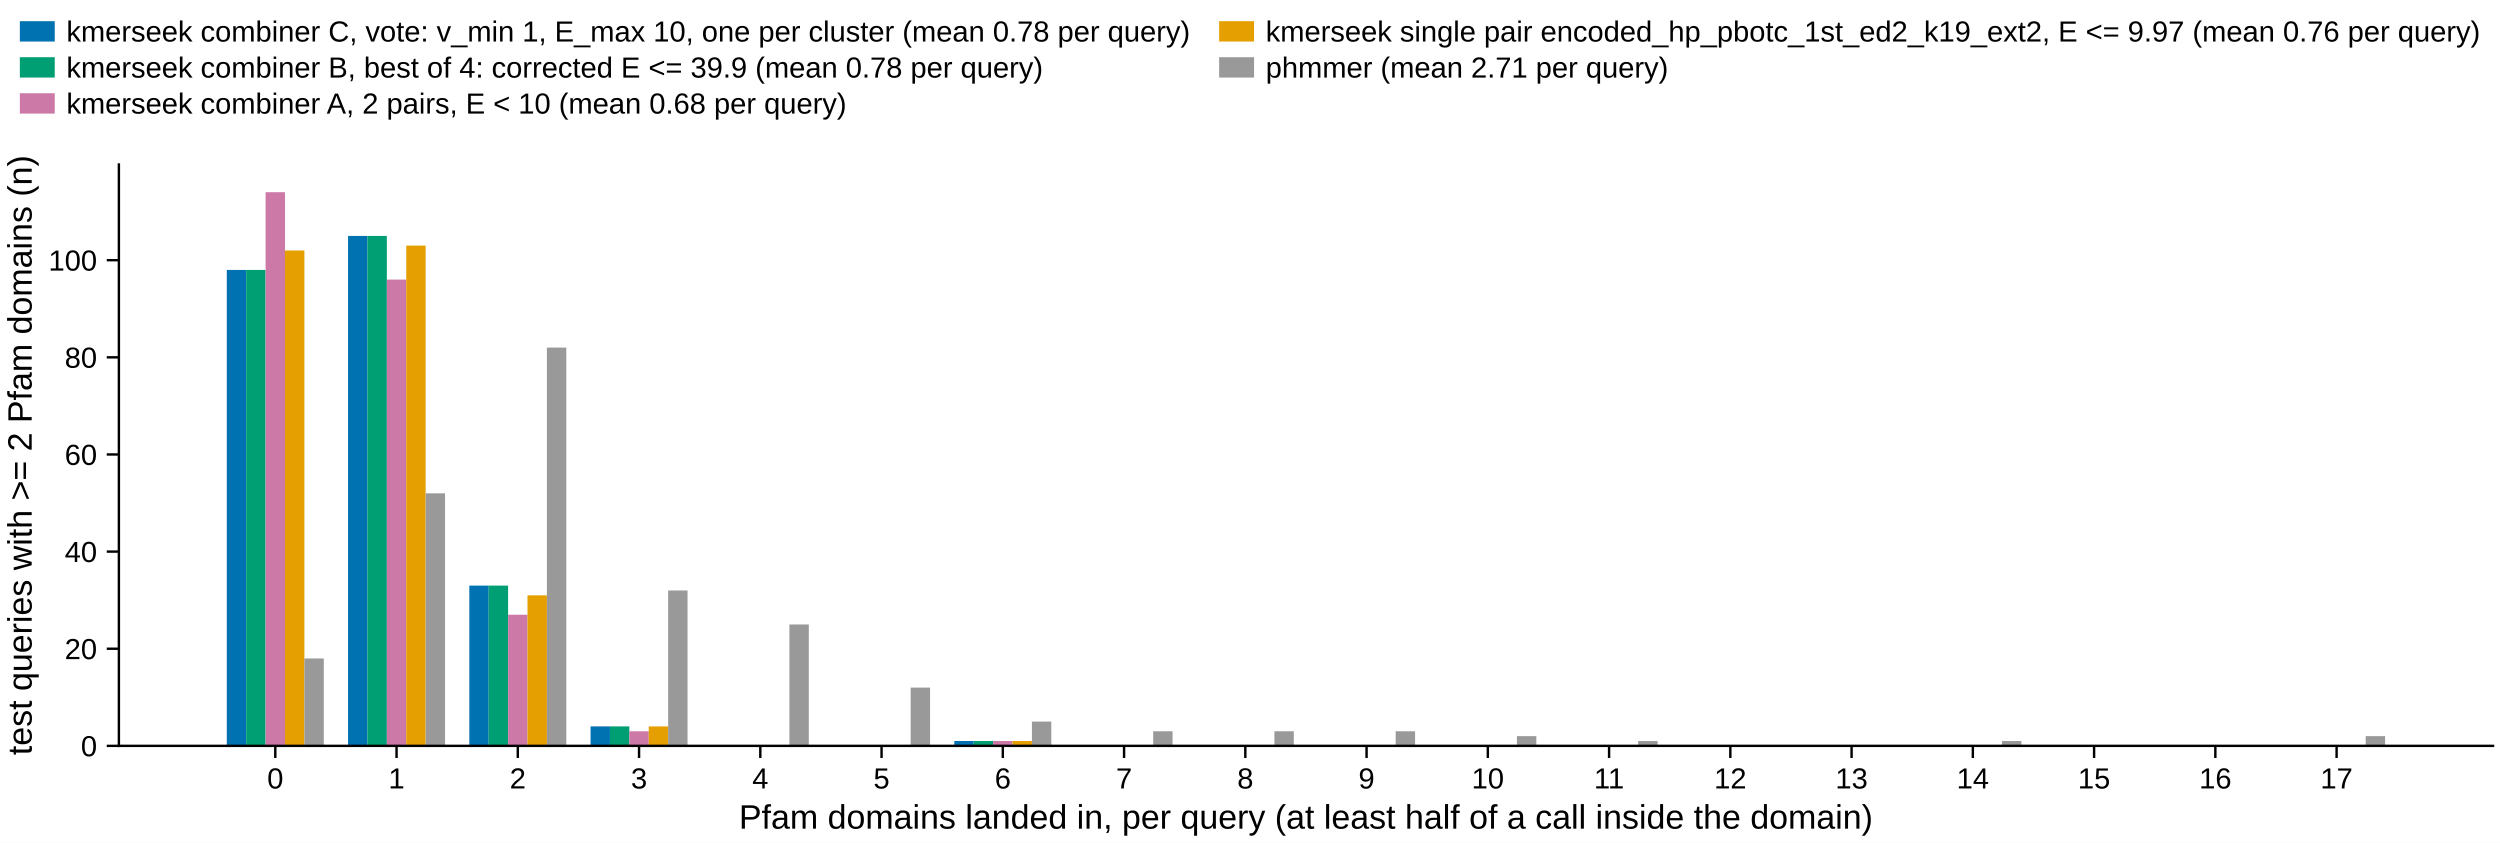
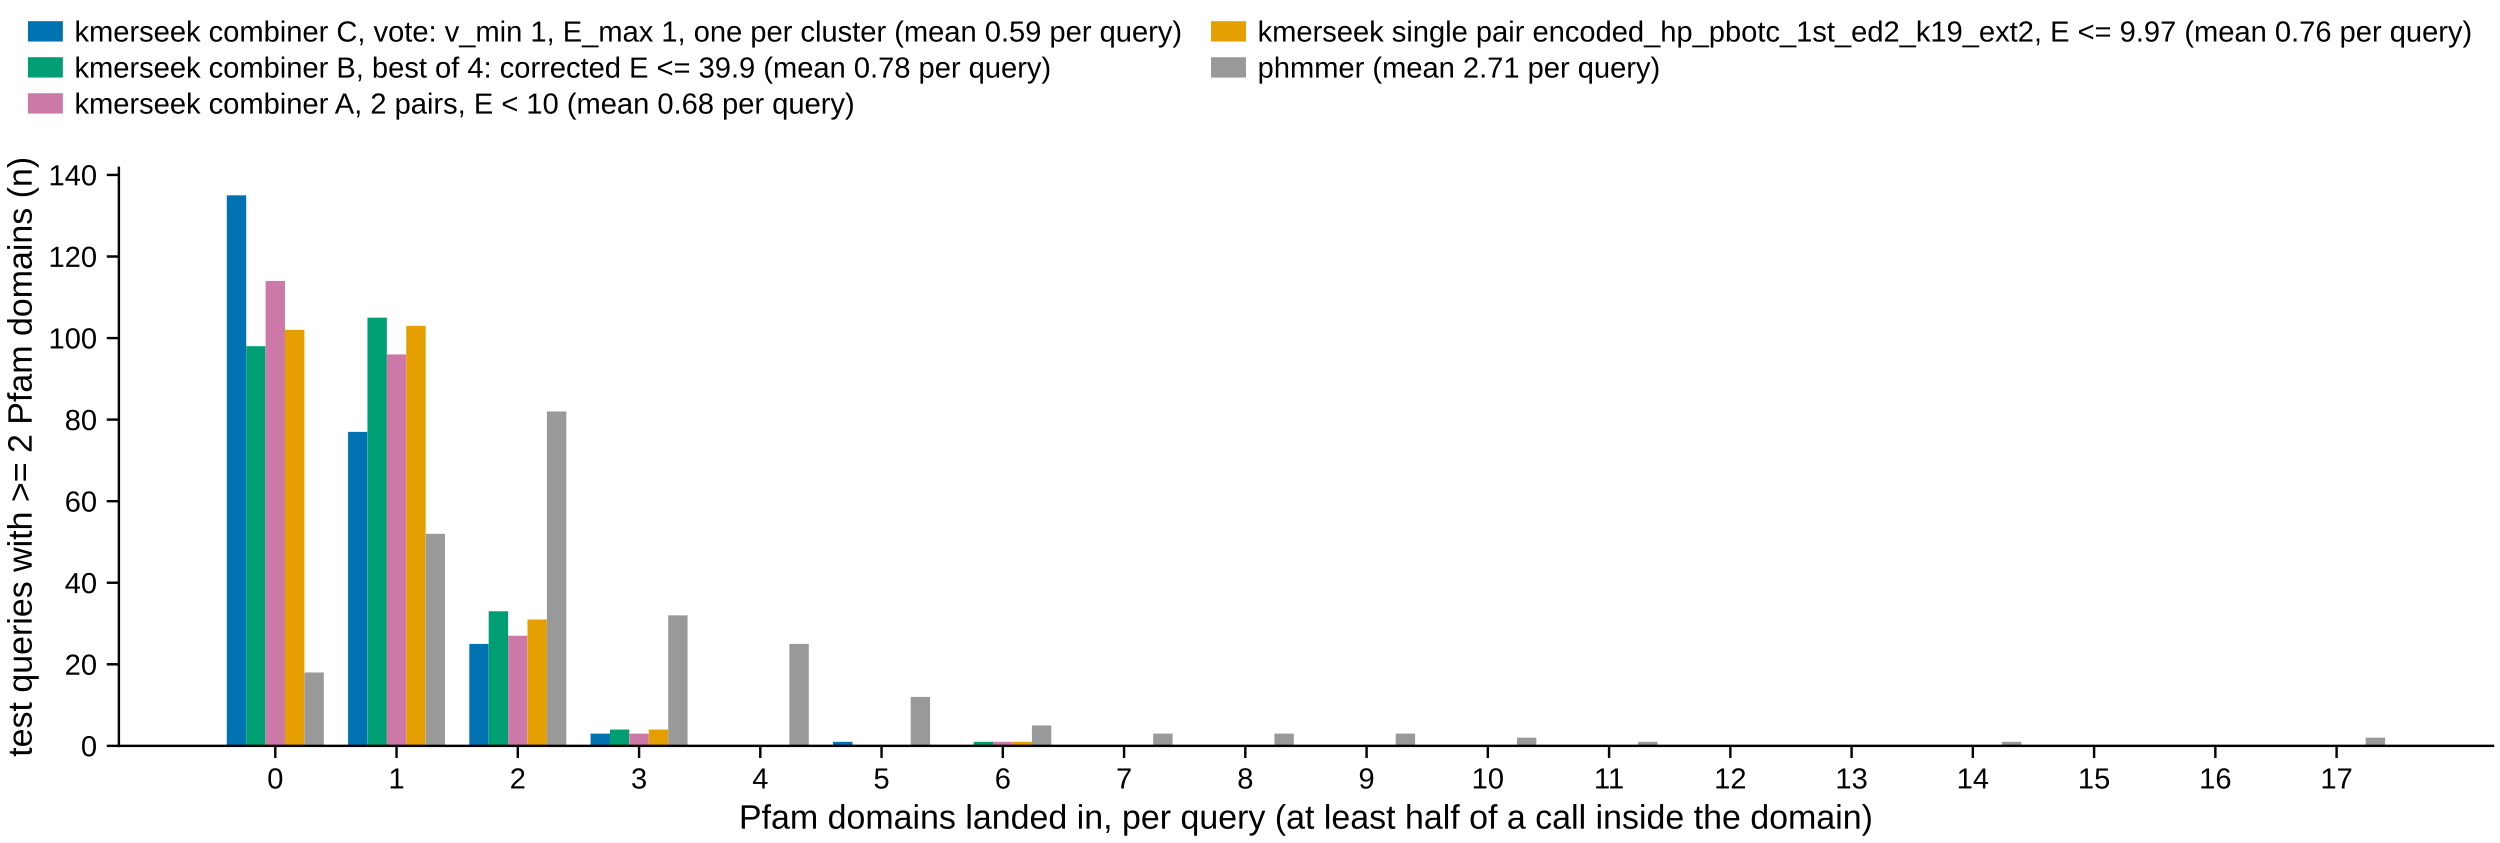
<svg xmlns="http://www.w3.org/2000/svg" xmlns:xlink="http://www.w3.org/1999/xlink" width="515.62pt" height="173.828pt" viewBox="0 0 515.62 173.828" version="1.1">
  <defs>
    <style type="text/css">*{stroke-linejoin: round; stroke-linecap: butt}</style>
  </defs>
  <g id="figure_1">
    <g id="patch_1">
      <path d="M 0 173.828  L 515.62 173.828  L 515.62 0  L 0 0  z " style="fill: #ffffff" />
    </g>
    <g id="axes_1">
      <g id="patch_2">
-         <path d="M 24.519 153.832  L 514.18 153.832  L 514.18 33.933  L 24.519 33.933  z " style="fill: #ffffff" />
+         <path d="M 24.519 153.832  L 514.18 153.832  L 514.18 34.608  L 24.519 34.608  z " style="fill: #ffffff" />
      </g>
      <g id="matplotlib.axis_1">
        <g id="xtick_1">
          <g id="line2d_1">
            <defs>
-               <path id="mf115580e02" d="M 0 0  L 0 2.5  " style="stroke: #000000; stroke-width: 0.5" />
+               <path id="mee83ac10e7" d="M 0 0  L 0 2.5  " style="stroke: #000000; stroke-width: 0.5" />
            </defs>
            <g>
-               <use xlink:href="#mf115580e02" x="56.779" y="153.832" style="stroke: #000000; stroke-width: 0.5" />
+               <use xlink:href="#mee83ac10e7" x="56.779" y="153.832" style="stroke: #000000; stroke-width: 0.5" />
            </g>
          </g>
          <g id="text_1">
            <text style="font-size: 6px; font-family: 'Arial', 'Helvetica', 'Liberation Sans', 'DejaVu Sans', sans-serif; text-anchor: middle" x="56.779" y="162.626" transform="rotate(-0 56.77935 162.6262)">0</text>
          </g>
        </g>
        <g id="xtick_2">
          <g id="line2d_2">
            <g>
-               <use xlink:href="#mf115580e02" x="81.788" y="153.832" style="stroke: #000000; stroke-width: 0.5" />
+               <use xlink:href="#mee83ac10e7" x="81.788" y="153.832" style="stroke: #000000; stroke-width: 0.5" />
            </g>
          </g>
          <g id="text_2">
            <text style="font-size: 6px; font-family: 'Arial', 'Helvetica', 'Liberation Sans', 'DejaVu Sans', sans-serif; text-anchor: middle" x="81.788" y="162.626" transform="rotate(-0 81.78757 162.6262)">1</text>
          </g>
        </g>
        <g id="xtick_3">
          <g id="line2d_3">
            <g>
-               <use xlink:href="#mf115580e02" x="106.796" y="153.832" style="stroke: #000000; stroke-width: 0.5" />
+               <use xlink:href="#mee83ac10e7" x="106.796" y="153.832" style="stroke: #000000; stroke-width: 0.5" />
            </g>
          </g>
          <g id="text_3">
            <text style="font-size: 6px; font-family: 'Arial', 'Helvetica', 'Liberation Sans', 'DejaVu Sans', sans-serif; text-anchor: middle" x="106.796" y="162.626" transform="rotate(-0 106.7958 162.6262)">2</text>
          </g>
        </g>
        <g id="xtick_4">
          <g id="line2d_4">
            <g>
-               <use xlink:href="#mf115580e02" x="131.804" y="153.832" style="stroke: #000000; stroke-width: 0.5" />
+               <use xlink:href="#mee83ac10e7" x="131.804" y="153.832" style="stroke: #000000; stroke-width: 0.5" />
            </g>
          </g>
          <g id="text_4">
            <text style="font-size: 6px; font-family: 'Arial', 'Helvetica', 'Liberation Sans', 'DejaVu Sans', sans-serif; text-anchor: middle" x="131.804" y="162.626" transform="rotate(-0 131.804 162.6262)">3</text>
          </g>
        </g>
        <g id="xtick_5">
          <g id="line2d_5">
            <g>
-               <use xlink:href="#mf115580e02" x="156.812" y="153.832" style="stroke: #000000; stroke-width: 0.5" />
+               <use xlink:href="#mee83ac10e7" x="156.812" y="153.832" style="stroke: #000000; stroke-width: 0.5" />
            </g>
          </g>
          <g id="text_5">
            <text style="font-size: 6px; font-family: 'Arial', 'Helvetica', 'Liberation Sans', 'DejaVu Sans', sans-serif; text-anchor: middle" x="156.812" y="162.626" transform="rotate(-0 156.8122 162.6262)">4</text>
          </g>
        </g>
        <g id="xtick_6">
          <g id="line2d_6">
            <g>
-               <use xlink:href="#mf115580e02" x="181.82" y="153.832" style="stroke: #000000; stroke-width: 0.5" />
+               <use xlink:href="#mee83ac10e7" x="181.82" y="153.832" style="stroke: #000000; stroke-width: 0.5" />
            </g>
          </g>
          <g id="text_6">
            <text style="font-size: 6px; font-family: 'Arial', 'Helvetica', 'Liberation Sans', 'DejaVu Sans', sans-serif; text-anchor: middle" x="181.82" y="162.626" transform="rotate(-0 181.8204 162.6262)">5</text>
          </g>
        </g>
        <g id="xtick_7">
          <g id="line2d_7">
            <g>
-               <use xlink:href="#mf115580e02" x="206.829" y="153.832" style="stroke: #000000; stroke-width: 0.5" />
+               <use xlink:href="#mee83ac10e7" x="206.829" y="153.832" style="stroke: #000000; stroke-width: 0.5" />
            </g>
          </g>
          <g id="text_7">
            <text style="font-size: 6px; font-family: 'Arial', 'Helvetica', 'Liberation Sans', 'DejaVu Sans', sans-serif; text-anchor: middle" x="206.829" y="162.626" transform="rotate(-0 206.8287 162.6262)">6</text>
          </g>
        </g>
        <g id="xtick_8">
          <g id="line2d_8">
            <g>
-               <use xlink:href="#mf115580e02" x="231.837" y="153.832" style="stroke: #000000; stroke-width: 0.5" />
+               <use xlink:href="#mee83ac10e7" x="231.837" y="153.832" style="stroke: #000000; stroke-width: 0.5" />
            </g>
          </g>
          <g id="text_8">
            <text style="font-size: 6px; font-family: 'Arial', 'Helvetica', 'Liberation Sans', 'DejaVu Sans', sans-serif; text-anchor: middle" x="231.837" y="162.626" transform="rotate(-0 231.8369 162.6262)">7</text>
          </g>
        </g>
        <g id="xtick_9">
          <g id="line2d_9">
            <g>
-               <use xlink:href="#mf115580e02" x="256.845" y="153.832" style="stroke: #000000; stroke-width: 0.5" />
+               <use xlink:href="#mee83ac10e7" x="256.845" y="153.832" style="stroke: #000000; stroke-width: 0.5" />
            </g>
          </g>
          <g id="text_9">
            <text style="font-size: 6px; font-family: 'Arial', 'Helvetica', 'Liberation Sans', 'DejaVu Sans', sans-serif; text-anchor: middle" x="256.845" y="162.626" transform="rotate(-0 256.8451 162.6262)">8</text>
          </g>
        </g>
        <g id="xtick_10">
          <g id="line2d_10">
            <g>
-               <use xlink:href="#mf115580e02" x="281.853" y="153.832" style="stroke: #000000; stroke-width: 0.5" />
+               <use xlink:href="#mee83ac10e7" x="281.853" y="153.832" style="stroke: #000000; stroke-width: 0.5" />
            </g>
          </g>
          <g id="text_10">
            <text style="font-size: 6px; font-family: 'Arial', 'Helvetica', 'Liberation Sans', 'DejaVu Sans', sans-serif; text-anchor: middle" x="281.853" y="162.626" transform="rotate(-0 281.8533 162.6262)">9</text>
          </g>
        </g>
        <g id="xtick_11">
          <g id="line2d_11">
            <g>
-               <use xlink:href="#mf115580e02" x="306.862" y="153.832" style="stroke: #000000; stroke-width: 0.5" />
+               <use xlink:href="#mee83ac10e7" x="306.862" y="153.832" style="stroke: #000000; stroke-width: 0.5" />
            </g>
          </g>
          <g id="text_11">
            <text style="font-size: 6px; font-family: 'Arial', 'Helvetica', 'Liberation Sans', 'DejaVu Sans', sans-serif; text-anchor: middle" x="306.862" y="162.626" transform="rotate(-0 306.8615 162.6262)">10</text>
          </g>
        </g>
        <g id="xtick_12">
          <g id="line2d_12">
            <g>
-               <use xlink:href="#mf115580e02" x="331.87" y="153.832" style="stroke: #000000; stroke-width: 0.5" />
+               <use xlink:href="#mee83ac10e7" x="331.87" y="153.832" style="stroke: #000000; stroke-width: 0.5" />
            </g>
          </g>
          <g id="text_12">
            <text style="font-size: 6px; font-family: 'Arial', 'Helvetica', 'Liberation Sans', 'DejaVu Sans', sans-serif; text-anchor: middle" x="331.87" y="162.626" transform="rotate(-0 331.8698 162.6262)">11</text>
          </g>
        </g>
        <g id="xtick_13">
          <g id="line2d_13">
            <g>
-               <use xlink:href="#mf115580e02" x="356.878" y="153.832" style="stroke: #000000; stroke-width: 0.5" />
+               <use xlink:href="#mee83ac10e7" x="356.878" y="153.832" style="stroke: #000000; stroke-width: 0.5" />
            </g>
          </g>
          <g id="text_13">
            <text style="font-size: 6px; font-family: 'Arial', 'Helvetica', 'Liberation Sans', 'DejaVu Sans', sans-serif; text-anchor: middle" x="356.878" y="162.626" transform="rotate(-0 356.878 162.6262)">12</text>
          </g>
        </g>
        <g id="xtick_14">
          <g id="line2d_14">
            <g>
-               <use xlink:href="#mf115580e02" x="381.886" y="153.832" style="stroke: #000000; stroke-width: 0.5" />
+               <use xlink:href="#mee83ac10e7" x="381.886" y="153.832" style="stroke: #000000; stroke-width: 0.5" />
            </g>
          </g>
          <g id="text_14">
            <text style="font-size: 6px; font-family: 'Arial', 'Helvetica', 'Liberation Sans', 'DejaVu Sans', sans-serif; text-anchor: middle" x="381.886" y="162.626" transform="rotate(-0 381.8862 162.6262)">13</text>
          </g>
        </g>
        <g id="xtick_15">
          <g id="line2d_15">
            <g>
-               <use xlink:href="#mf115580e02" x="406.894" y="153.832" style="stroke: #000000; stroke-width: 0.5" />
+               <use xlink:href="#mee83ac10e7" x="406.894" y="153.832" style="stroke: #000000; stroke-width: 0.5" />
            </g>
          </g>
          <g id="text_15">
            <text style="font-size: 6px; font-family: 'Arial', 'Helvetica', 'Liberation Sans', 'DejaVu Sans', sans-serif; text-anchor: middle" x="406.894" y="162.626" transform="rotate(-0 406.8944 162.6262)">14</text>
          </g>
        </g>
        <g id="xtick_16">
          <g id="line2d_16">
            <g>
-               <use xlink:href="#mf115580e02" x="431.903" y="153.832" style="stroke: #000000; stroke-width: 0.5" />
+               <use xlink:href="#mee83ac10e7" x="431.903" y="153.832" style="stroke: #000000; stroke-width: 0.5" />
            </g>
          </g>
          <g id="text_16">
            <text style="font-size: 6px; font-family: 'Arial', 'Helvetica', 'Liberation Sans', 'DejaVu Sans', sans-serif; text-anchor: middle" x="431.903" y="162.626" transform="rotate(-0 431.9026 162.6262)">15</text>
          </g>
        </g>
        <g id="xtick_17">
          <g id="line2d_17">
            <g>
-               <use xlink:href="#mf115580e02" x="456.911" y="153.832" style="stroke: #000000; stroke-width: 0.5" />
+               <use xlink:href="#mee83ac10e7" x="456.911" y="153.832" style="stroke: #000000; stroke-width: 0.5" />
            </g>
          </g>
          <g id="text_17">
            <text style="font-size: 6px; font-family: 'Arial', 'Helvetica', 'Liberation Sans', 'DejaVu Sans', sans-serif; text-anchor: middle" x="456.911" y="162.626" transform="rotate(-0 456.9109 162.6262)">16</text>
          </g>
        </g>
        <g id="xtick_18">
          <g id="line2d_18">
            <g>
-               <use xlink:href="#mf115580e02" x="481.919" y="153.832" style="stroke: #000000; stroke-width: 0.5" />
+               <use xlink:href="#mee83ac10e7" x="481.919" y="153.832" style="stroke: #000000; stroke-width: 0.5" />
            </g>
          </g>
          <g id="text_18">
            <text style="font-size: 6px; font-family: 'Arial', 'Helvetica', 'Liberation Sans', 'DejaVu Sans', sans-serif; text-anchor: middle" x="481.919" y="162.626" transform="rotate(-0 481.9191 162.6262)">17</text>
          </g>
        </g>
        <g id="text_19">
          <text style="font-size: 7px; font-family: 'Arial', 'Helvetica', 'Liberation Sans', 'DejaVu Sans', sans-serif; text-anchor: middle" x="269.349" y="170.915" transform="rotate(-0 269.3492 170.9145)">Pfam domains landed in, per query (at least half of a call inside the domain)</text>
        </g>
      </g>
      <g id="matplotlib.axis_2">
        <g id="ytick_1">
          <g id="line2d_19">
            <defs>
-               <path id="mfe330ba998" d="M 0 0  L -2.5 0  " style="stroke: #000000; stroke-width: 0.5" />
+               <path id="m4f3d242357" d="M 0 0  L -2.5 0  " style="stroke: #000000; stroke-width: 0.5" />
            </defs>
            <g>
-               <use xlink:href="#mfe330ba998" x="24.519" y="153.832" style="stroke: #000000; stroke-width: 0.5" />
+               <use xlink:href="#m4f3d242357" x="24.519" y="153.832" style="stroke: #000000; stroke-width: 0.5" />
            </g>
          </g>
          <g id="text_20">
            <text style="font-size: 6px; font-family: 'Arial', 'Helvetica', 'Liberation Sans', 'DejaVu Sans', sans-serif; text-anchor: end" x="20.019" y="155.979" transform="rotate(-0 20.01875 155.9789)">0</text>
          </g>
        </g>
        <g id="ytick_2">
          <g id="line2d_20">
            <g>
-               <use xlink:href="#mfe330ba998" x="24.519" y="133.798" style="stroke: #000000; stroke-width: 0.5" />
+               <use xlink:href="#m4f3d242357" x="24.519" y="137.01" style="stroke: #000000; stroke-width: 0.5" />
            </g>
          </g>
          <g id="text_21">
-             <text style="font-size: 6px; font-family: 'Arial', 'Helvetica', 'Liberation Sans', 'DejaVu Sans', sans-serif; text-anchor: end" x="20.019" y="135.946" transform="rotate(-0 20.01875 135.9456)">20</text>
+             <text style="font-size: 6px; font-family: 'Arial', 'Helvetica', 'Liberation Sans', 'DejaVu Sans', sans-serif; text-anchor: end" x="20.019" y="139.157" transform="rotate(-0 20.01875 139.1572)">20</text>
          </g>
        </g>
        <g id="ytick_3">
          <g id="line2d_21">
            <g>
-               <use xlink:href="#mfe330ba998" x="24.519" y="113.765" style="stroke: #000000; stroke-width: 0.5" />
+               <use xlink:href="#m4f3d242357" x="24.519" y="120.188" style="stroke: #000000; stroke-width: 0.5" />
            </g>
          </g>
          <g id="text_22">
-             <text style="font-size: 6px; font-family: 'Arial', 'Helvetica', 'Liberation Sans', 'DejaVu Sans', sans-serif; text-anchor: end" x="20.019" y="115.912" transform="rotate(-0 20.01875 115.9124)">40</text>
+             <text style="font-size: 6px; font-family: 'Arial', 'Helvetica', 'Liberation Sans', 'DejaVu Sans', sans-serif; text-anchor: end" x="20.019" y="122.336" transform="rotate(-0 20.01875 122.3356)">40</text>
          </g>
        </g>
        <g id="ytick_4">
          <g id="line2d_22">
            <g>
-               <use xlink:href="#mfe330ba998" x="24.519" y="93.732" style="stroke: #000000; stroke-width: 0.5" />
+               <use xlink:href="#m4f3d242357" x="24.519" y="103.367" style="stroke: #000000; stroke-width: 0.5" />
            </g>
          </g>
          <g id="text_23">
-             <text style="font-size: 6px; font-family: 'Arial', 'Helvetica', 'Liberation Sans', 'DejaVu Sans', sans-serif; text-anchor: end" x="20.019" y="95.879" transform="rotate(-0 20.01875 95.87916)">60</text>
+             <text style="font-size: 6px; font-family: 'Arial', 'Helvetica', 'Liberation Sans', 'DejaVu Sans', sans-serif; text-anchor: end" x="20.019" y="105.514" transform="rotate(-0 20.01875 105.5139)">60</text>
          </g>
        </g>
        <g id="ytick_5">
          <g id="line2d_23">
            <g>
-               <use xlink:href="#mfe330ba998" x="24.519" y="73.699" style="stroke: #000000; stroke-width: 0.5" />
+               <use xlink:href="#m4f3d242357" x="24.519" y="86.545" style="stroke: #000000; stroke-width: 0.5" />
            </g>
          </g>
          <g id="text_24">
-             <text style="font-size: 6px; font-family: 'Arial', 'Helvetica', 'Liberation Sans', 'DejaVu Sans', sans-serif; text-anchor: end" x="20.019" y="75.846" transform="rotate(-0 20.01875 75.84592)">80</text>
+             <text style="font-size: 6px; font-family: 'Arial', 'Helvetica', 'Liberation Sans', 'DejaVu Sans', sans-serif; text-anchor: end" x="20.019" y="88.692" transform="rotate(-0 20.01875 88.69226)">80</text>
          </g>
        </g>
        <g id="ytick_6">
          <g id="line2d_24">
            <g>
-               <use xlink:href="#mfe330ba998" x="24.519" y="53.665" style="stroke: #000000; stroke-width: 0.5" />
+               <use xlink:href="#m4f3d242357" x="24.519" y="69.723" style="stroke: #000000; stroke-width: 0.5" />
            </g>
          </g>
          <g id="text_25">
-             <text style="font-size: 6px; font-family: 'Arial', 'Helvetica', 'Liberation Sans', 'DejaVu Sans', sans-serif; text-anchor: end" x="20.019" y="55.813" transform="rotate(-0 20.01875 55.81268)">100</text>
-           </g>
-         </g>
-         <g id="text_26">
-           <text style="font-size: 7px; font-family: 'Arial', 'Helvetica', 'Liberation Sans', 'DejaVu Sans', sans-serif; text-anchor: middle" x="6.536" y="93.882" transform="rotate(-90 6.535781 93.88207)">test queries with &gt;= 2 Pfam domains (n)</text>
+             <text style="font-size: 6px; font-family: 'Arial', 'Helvetica', 'Liberation Sans', 'DejaVu Sans', sans-serif; text-anchor: end" x="20.019" y="71.871" transform="rotate(-0 20.01875 71.8706)">100</text>
+           </g>
+         </g>
+         <g id="ytick_7">
+           <g id="line2d_25">
+             <g>
+               <use xlink:href="#m4f3d242357" x="24.519" y="52.902" style="stroke: #000000; stroke-width: 0.5" />
+             </g>
+           </g>
+           <g id="text_26">
+             <text style="font-size: 6px; font-family: 'Arial', 'Helvetica', 'Liberation Sans', 'DejaVu Sans', sans-serif; text-anchor: end" x="20.019" y="55.049" transform="rotate(-0 20.01875 55.04894)">120</text>
+           </g>
+         </g>
+         <g id="ytick_8">
+           <g id="line2d_26">
+             <g>
+               <use xlink:href="#m4f3d242357" x="24.519" y="36.08" style="stroke: #000000; stroke-width: 0.5" />
+             </g>
+           </g>
+           <g id="text_27">
+             <text style="font-size: 6px; font-family: 'Arial', 'Helvetica', 'Liberation Sans', 'DejaVu Sans', sans-serif; text-anchor: end" x="20.019" y="38.227" transform="rotate(-0 20.01875 38.22729)">140</text>
+           </g>
+         </g>
+         <g id="text_28">
+           <text style="font-size: 7px; font-family: 'Arial', 'Helvetica', 'Liberation Sans', 'DejaVu Sans', sans-serif; text-anchor: middle" x="6.536" y="94.22" transform="rotate(-90 6.535781 94.21979)">test queries with &gt;= 2 Pfam domains (n)</text>
        </g>
      </g>
      <g id="patch_3">
-         <path d="M 46.776 153.832  L 50.777 153.832  L 50.777 55.669  L 46.776 55.669  z " clip-path="url(#p05ba9ce501)" style="fill: #0072b2" />
+         <path d="M 46.776 153.832  L 50.777 153.832  L 50.777 40.285  L 46.776 40.285  z " clip-path="url(#p7e3248498f)" style="fill: #0072b2" />
      </g>
      <g id="patch_4">
-         <path d="M 71.784 153.832  L 75.786 153.832  L 75.786 48.657  L 71.784 48.657  z " clip-path="url(#p05ba9ce501)" style="fill: #0072b2" />
+         <path d="M 71.784 153.832  L 75.786 153.832  L 75.786 89.068  L 71.784 89.068  z " clip-path="url(#p7e3248498f)" style="fill: #0072b2" />
      </g>
      <g id="patch_5">
-         <path d="M 96.793 153.832  L 100.794 153.832  L 100.794 120.777  L 96.793 120.777  z " clip-path="url(#p05ba9ce501)" style="fill: #0072b2" />
+         <path d="M 96.793 153.832  L 100.794 153.832  L 100.794 132.804  L 96.793 132.804  z " clip-path="url(#p7e3248498f)" style="fill: #0072b2" />
      </g>
      <g id="patch_6">
-         <path d="M 121.801 153.832  L 125.802 153.832  L 125.802 149.825  L 121.801 149.825  z " clip-path="url(#p05ba9ce501)" style="fill: #0072b2" />
+         <path d="M 121.801 153.832  L 125.802 153.832  L 125.802 151.308  L 121.801 151.308  z " clip-path="url(#p7e3248498f)" style="fill: #0072b2" />
      </g>
      <g id="patch_7">
-         <path d="M 146.809 153.832  L 150.81 153.832  L 150.81 153.832  L 146.809 153.832  z " clip-path="url(#p05ba9ce501)" style="fill: #0072b2" />
+         <path d="M 146.809 153.832  L 150.81 153.832  L 150.81 153.832  L 146.809 153.832  z " clip-path="url(#p7e3248498f)" style="fill: #0072b2" />
      </g>
      <g id="patch_8">
-         <path d="M 171.817 153.832  L 175.818 153.832  L 175.818 153.832  L 171.817 153.832  z " clip-path="url(#p05ba9ce501)" style="fill: #0072b2" />
+         <path d="M 171.817 153.832  L 175.818 153.832  L 175.818 152.99  L 171.817 152.99  z " clip-path="url(#p7e3248498f)" style="fill: #0072b2" />
      </g>
      <g id="patch_9">
-         <path d="M 196.825 153.832  L 200.827 153.832  L 200.827 152.83  L 196.825 152.83  z " clip-path="url(#p05ba9ce501)" style="fill: #0072b2" />
+         <path d="M 196.825 153.832  L 200.827 153.832  L 200.827 153.832  L 196.825 153.832  z " clip-path="url(#p7e3248498f)" style="fill: #0072b2" />
      </g>
      <g id="patch_10">
-         <path d="M 221.834 153.832  L 225.835 153.832  L 225.835 153.832  L 221.834 153.832  z " clip-path="url(#p05ba9ce501)" style="fill: #0072b2" />
+         <path d="M 221.834 153.832  L 225.835 153.832  L 225.835 153.832  L 221.834 153.832  z " clip-path="url(#p7e3248498f)" style="fill: #0072b2" />
      </g>
      <g id="patch_11">
-         <path d="M 246.842 153.832  L 250.843 153.832  L 250.843 153.832  L 246.842 153.832  z " clip-path="url(#p05ba9ce501)" style="fill: #0072b2" />
+         <path d="M 246.842 153.832  L 250.843 153.832  L 250.843 153.832  L 246.842 153.832  z " clip-path="url(#p7e3248498f)" style="fill: #0072b2" />
      </g>
      <g id="patch_12">
-         <path d="M 271.85 153.832  L 275.851 153.832  L 275.851 153.832  L 271.85 153.832  z " clip-path="url(#p05ba9ce501)" style="fill: #0072b2" />
+         <path d="M 271.85 153.832  L 275.851 153.832  L 275.851 153.832  L 271.85 153.832  z " clip-path="url(#p7e3248498f)" style="fill: #0072b2" />
      </g>
      <g id="patch_13">
-         <path d="M 296.858 153.832  L 300.86 153.832  L 300.86 153.832  L 296.858 153.832  z " clip-path="url(#p05ba9ce501)" style="fill: #0072b2" />
+         <path d="M 296.858 153.832  L 300.86 153.832  L 300.86 153.832  L 296.858 153.832  z " clip-path="url(#p7e3248498f)" style="fill: #0072b2" />
      </g>
      <g id="patch_14">
-         <path d="M 321.866 153.832  L 325.868 153.832  L 325.868 153.832  L 321.866 153.832  z " clip-path="url(#p05ba9ce501)" style="fill: #0072b2" />
+         <path d="M 321.866 153.832  L 325.868 153.832  L 325.868 153.832  L 321.866 153.832  z " clip-path="url(#p7e3248498f)" style="fill: #0072b2" />
      </g>
      <g id="patch_15">
-         <path d="M 346.875 153.832  L 350.876 153.832  L 350.876 153.832  L 346.875 153.832  z " clip-path="url(#p05ba9ce501)" style="fill: #0072b2" />
+         <path d="M 346.875 153.832  L 350.876 153.832  L 350.876 153.832  L 346.875 153.832  z " clip-path="url(#p7e3248498f)" style="fill: #0072b2" />
      </g>
      <g id="patch_16">
-         <path d="M 371.883 153.832  L 375.884 153.832  L 375.884 153.832  L 371.883 153.832  z " clip-path="url(#p05ba9ce501)" style="fill: #0072b2" />
+         <path d="M 371.883 153.832  L 375.884 153.832  L 375.884 153.832  L 371.883 153.832  z " clip-path="url(#p7e3248498f)" style="fill: #0072b2" />
      </g>
      <g id="patch_17">
-         <path d="M 396.891 153.832  L 400.892 153.832  L 400.892 153.832  L 396.891 153.832  z " clip-path="url(#p05ba9ce501)" style="fill: #0072b2" />
+         <path d="M 396.891 153.832  L 400.892 153.832  L 400.892 153.832  L 396.891 153.832  z " clip-path="url(#p7e3248498f)" style="fill: #0072b2" />
      </g>
      <g id="patch_18">
-         <path d="M 421.899 153.832  L 425.901 153.832  L 425.901 153.832  L 421.899 153.832  z " clip-path="url(#p05ba9ce501)" style="fill: #0072b2" />
+         <path d="M 421.899 153.832  L 425.901 153.832  L 425.901 153.832  L 421.899 153.832  z " clip-path="url(#p7e3248498f)" style="fill: #0072b2" />
      </g>
      <g id="patch_19">
-         <path d="M 446.908 153.832  L 450.909 153.832  L 450.909 153.832  L 446.908 153.832  z " clip-path="url(#p05ba9ce501)" style="fill: #0072b2" />
+         <path d="M 446.908 153.832  L 450.909 153.832  L 450.909 153.832  L 446.908 153.832  z " clip-path="url(#p7e3248498f)" style="fill: #0072b2" />
      </g>
      <g id="patch_20">
-         <path d="M 471.916 153.832  L 475.917 153.832  L 475.917 153.832  L 471.916 153.832  z " clip-path="url(#p05ba9ce501)" style="fill: #0072b2" />
+         <path d="M 471.916 153.832  L 475.917 153.832  L 475.917 153.832  L 471.916 153.832  z " clip-path="url(#p7e3248498f)" style="fill: #0072b2" />
      </g>
      <g id="patch_21">
-         <path d="M 50.777 153.832  L 54.779 153.832  L 54.779 55.669  L 50.777 55.669  z " clip-path="url(#p05ba9ce501)" style="fill: #009e73" />
+         <path d="M 50.777 153.832  L 54.779 153.832  L 54.779 71.405  L 50.777 71.405  z " clip-path="url(#p7e3248498f)" style="fill: #009e73" />
      </g>
      <g id="patch_22">
-         <path d="M 75.786 153.832  L 79.787 153.832  L 79.787 48.657  L 75.786 48.657  z " clip-path="url(#p05ba9ce501)" style="fill: #009e73" />
+         <path d="M 75.786 153.832  L 79.787 153.832  L 79.787 65.518  L 75.786 65.518  z " clip-path="url(#p7e3248498f)" style="fill: #009e73" />
      </g>
      <g id="patch_23">
-         <path d="M 100.794 153.832  L 104.795 153.832  L 104.795 120.777  L 100.794 120.777  z " clip-path="url(#p05ba9ce501)" style="fill: #009e73" />
+         <path d="M 100.794 153.832  L 104.795 153.832  L 104.795 126.076  L 100.794 126.076  z " clip-path="url(#p7e3248498f)" style="fill: #009e73" />
      </g>
      <g id="patch_24">
-         <path d="M 125.802 153.832  L 129.803 153.832  L 129.803 149.825  L 125.802 149.825  z " clip-path="url(#p05ba9ce501)" style="fill: #009e73" />
+         <path d="M 125.802 153.832  L 129.803 153.832  L 129.803 150.467  L 125.802 150.467  z " clip-path="url(#p7e3248498f)" style="fill: #009e73" />
      </g>
      <g id="patch_25">
-         <path d="M 150.81 153.832  L 154.812 153.832  L 154.812 153.832  L 150.81 153.832  z " clip-path="url(#p05ba9ce501)" style="fill: #009e73" />
+         <path d="M 150.81 153.832  L 154.812 153.832  L 154.812 153.832  L 150.81 153.832  z " clip-path="url(#p7e3248498f)" style="fill: #009e73" />
      </g>
      <g id="patch_26">
-         <path d="M 175.818 153.832  L 179.82 153.832  L 179.82 153.832  L 175.818 153.832  z " clip-path="url(#p05ba9ce501)" style="fill: #009e73" />
+         <path d="M 175.818 153.832  L 179.82 153.832  L 179.82 153.832  L 175.818 153.832  z " clip-path="url(#p7e3248498f)" style="fill: #009e73" />
      </g>
      <g id="patch_27">
-         <path d="M 200.827 153.832  L 204.828 153.832  L 204.828 152.83  L 200.827 152.83  z " clip-path="url(#p05ba9ce501)" style="fill: #009e73" />
+         <path d="M 200.827 153.832  L 204.828 153.832  L 204.828 152.99  L 200.827 152.99  z " clip-path="url(#p7e3248498f)" style="fill: #009e73" />
      </g>
      <g id="patch_28">
-         <path d="M 225.835 153.832  L 229.836 153.832  L 229.836 153.832  L 225.835 153.832  z " clip-path="url(#p05ba9ce501)" style="fill: #009e73" />
+         <path d="M 225.835 153.832  L 229.836 153.832  L 229.836 153.832  L 225.835 153.832  z " clip-path="url(#p7e3248498f)" style="fill: #009e73" />
      </g>
      <g id="patch_29">
-         <path d="M 250.843 153.832  L 254.844 153.832  L 254.844 153.832  L 250.843 153.832  z " clip-path="url(#p05ba9ce501)" style="fill: #009e73" />
+         <path d="M 250.843 153.832  L 254.844 153.832  L 254.844 153.832  L 250.843 153.832  z " clip-path="url(#p7e3248498f)" style="fill: #009e73" />
      </g>
      <g id="patch_30">
-         <path d="M 275.851 153.832  L 279.853 153.832  L 279.853 153.832  L 275.851 153.832  z " clip-path="url(#p05ba9ce501)" style="fill: #009e73" />
+         <path d="M 275.851 153.832  L 279.853 153.832  L 279.853 153.832  L 275.851 153.832  z " clip-path="url(#p7e3248498f)" style="fill: #009e73" />
      </g>
      <g id="patch_31">
-         <path d="M 300.86 153.832  L 304.861 153.832  L 304.861 153.832  L 300.86 153.832  z " clip-path="url(#p05ba9ce501)" style="fill: #009e73" />
+         <path d="M 300.86 153.832  L 304.861 153.832  L 304.861 153.832  L 300.86 153.832  z " clip-path="url(#p7e3248498f)" style="fill: #009e73" />
      </g>
      <g id="patch_32">
-         <path d="M 325.868 153.832  L 329.869 153.832  L 329.869 153.832  L 325.868 153.832  z " clip-path="url(#p05ba9ce501)" style="fill: #009e73" />
+         <path d="M 325.868 153.832  L 329.869 153.832  L 329.869 153.832  L 325.868 153.832  z " clip-path="url(#p7e3248498f)" style="fill: #009e73" />
      </g>
      <g id="patch_33">
-         <path d="M 350.876 153.832  L 354.877 153.832  L 354.877 153.832  L 350.876 153.832  z " clip-path="url(#p05ba9ce501)" style="fill: #009e73" />
+         <path d="M 350.876 153.832  L 354.877 153.832  L 354.877 153.832  L 350.876 153.832  z " clip-path="url(#p7e3248498f)" style="fill: #009e73" />
      </g>
      <g id="patch_34">
-         <path d="M 375.884 153.832  L 379.886 153.832  L 379.886 153.832  L 375.884 153.832  z " clip-path="url(#p05ba9ce501)" style="fill: #009e73" />
+         <path d="M 375.884 153.832  L 379.886 153.832  L 379.886 153.832  L 375.884 153.832  z " clip-path="url(#p7e3248498f)" style="fill: #009e73" />
      </g>
      <g id="patch_35">
-         <path d="M 400.892 153.832  L 404.894 153.832  L 404.894 153.832  L 400.892 153.832  z " clip-path="url(#p05ba9ce501)" style="fill: #009e73" />
+         <path d="M 400.892 153.832  L 404.894 153.832  L 404.894 153.832  L 400.892 153.832  z " clip-path="url(#p7e3248498f)" style="fill: #009e73" />
      </g>
      <g id="patch_36">
-         <path d="M 425.901 153.832  L 429.902 153.832  L 429.902 153.832  L 425.901 153.832  z " clip-path="url(#p05ba9ce501)" style="fill: #009e73" />
+         <path d="M 425.901 153.832  L 429.902 153.832  L 429.902 153.832  L 425.901 153.832  z " clip-path="url(#p7e3248498f)" style="fill: #009e73" />
      </g>
      <g id="patch_37">
-         <path d="M 450.909 153.832  L 454.91 153.832  L 454.91 153.832  L 450.909 153.832  z " clip-path="url(#p05ba9ce501)" style="fill: #009e73" />
+         <path d="M 450.909 153.832  L 454.91 153.832  L 454.91 153.832  L 450.909 153.832  z " clip-path="url(#p7e3248498f)" style="fill: #009e73" />
      </g>
      <g id="patch_38">
-         <path d="M 475.917 153.832  L 479.918 153.832  L 479.918 153.832  L 475.917 153.832  z " clip-path="url(#p05ba9ce501)" style="fill: #009e73" />
+         <path d="M 475.917 153.832  L 479.918 153.832  L 479.918 153.832  L 475.917 153.832  z " clip-path="url(#p7e3248498f)" style="fill: #009e73" />
      </g>
      <g id="patch_39">
-         <path d="M 54.779 153.832  L 58.78 153.832  L 58.78 39.642  L 54.779 39.642  z " clip-path="url(#p05ba9ce501)" style="fill: #cc79a7" />
+         <path d="M 54.779 153.832  L 58.78 153.832  L 58.78 57.948  L 54.779 57.948  z " clip-path="url(#p7e3248498f)" style="fill: #cc79a7" />
      </g>
      <g id="patch_40">
-         <path d="M 79.787 153.832  L 83.788 153.832  L 83.788 57.672  L 79.787 57.672  z " clip-path="url(#p05ba9ce501)" style="fill: #cc79a7" />
+         <path d="M 79.787 153.832  L 83.788 153.832  L 83.788 73.088  L 79.787 73.088  z " clip-path="url(#p7e3248498f)" style="fill: #cc79a7" />
      </g>
      <g id="patch_41">
-         <path d="M 104.795 153.832  L 108.796 153.832  L 108.796 126.787  L 104.795 126.787  z " clip-path="url(#p05ba9ce501)" style="fill: #cc79a7" />
+         <path d="M 104.795 153.832  L 108.796 153.832  L 108.796 131.122  L 104.795 131.122  z " clip-path="url(#p7e3248498f)" style="fill: #cc79a7" />
      </g>
      <g id="patch_42">
-         <path d="M 129.803 153.832  L 133.805 153.832  L 133.805 150.827  L 129.803 150.827  z " clip-path="url(#p05ba9ce501)" style="fill: #cc79a7" />
+         <path d="M 129.803 153.832  L 133.805 153.832  L 133.805 151.308  L 129.803 151.308  z " clip-path="url(#p7e3248498f)" style="fill: #cc79a7" />
      </g>
      <g id="patch_43">
-         <path d="M 154.812 153.832  L 158.813 153.832  L 158.813 153.832  L 154.812 153.832  z " clip-path="url(#p05ba9ce501)" style="fill: #cc79a7" />
+         <path d="M 154.812 153.832  L 158.813 153.832  L 158.813 153.832  L 154.812 153.832  z " clip-path="url(#p7e3248498f)" style="fill: #cc79a7" />
      </g>
      <g id="patch_44">
-         <path d="M 179.82 153.832  L 183.821 153.832  L 183.821 153.832  L 179.82 153.832  z " clip-path="url(#p05ba9ce501)" style="fill: #cc79a7" />
+         <path d="M 179.82 153.832  L 183.821 153.832  L 183.821 153.832  L 179.82 153.832  z " clip-path="url(#p7e3248498f)" style="fill: #cc79a7" />
      </g>
      <g id="patch_45">
-         <path d="M 204.828 153.832  L 208.829 153.832  L 208.829 152.83  L 204.828 152.83  z " clip-path="url(#p05ba9ce501)" style="fill: #cc79a7" />
+         <path d="M 204.828 153.832  L 208.829 153.832  L 208.829 152.99  L 204.828 152.99  z " clip-path="url(#p7e3248498f)" style="fill: #cc79a7" />
      </g>
      <g id="patch_46">
-         <path d="M 229.836 153.832  L 233.838 153.832  L 233.838 153.832  L 229.836 153.832  z " clip-path="url(#p05ba9ce501)" style="fill: #cc79a7" />
+         <path d="M 229.836 153.832  L 233.838 153.832  L 233.838 153.832  L 229.836 153.832  z " clip-path="url(#p7e3248498f)" style="fill: #cc79a7" />
      </g>
      <g id="patch_47">
-         <path d="M 254.844 153.832  L 258.846 153.832  L 258.846 153.832  L 254.844 153.832  z " clip-path="url(#p05ba9ce501)" style="fill: #cc79a7" />
+         <path d="M 254.844 153.832  L 258.846 153.832  L 258.846 153.832  L 254.844 153.832  z " clip-path="url(#p7e3248498f)" style="fill: #cc79a7" />
      </g>
      <g id="patch_48">
-         <path d="M 279.853 153.832  L 283.854 153.832  L 283.854 153.832  L 279.853 153.832  z " clip-path="url(#p05ba9ce501)" style="fill: #cc79a7" />
+         <path d="M 279.853 153.832  L 283.854 153.832  L 283.854 153.832  L 279.853 153.832  z " clip-path="url(#p7e3248498f)" style="fill: #cc79a7" />
      </g>
      <g id="patch_49">
-         <path d="M 304.861 153.832  L 308.862 153.832  L 308.862 153.832  L 304.861 153.832  z " clip-path="url(#p05ba9ce501)" style="fill: #cc79a7" />
+         <path d="M 304.861 153.832  L 308.862 153.832  L 308.862 153.832  L 304.861 153.832  z " clip-path="url(#p7e3248498f)" style="fill: #cc79a7" />
      </g>
      <g id="patch_50">
-         <path d="M 329.869 153.832  L 333.87 153.832  L 333.87 153.832  L 329.869 153.832  z " clip-path="url(#p05ba9ce501)" style="fill: #cc79a7" />
+         <path d="M 329.869 153.832  L 333.87 153.832  L 333.87 153.832  L 329.869 153.832  z " clip-path="url(#p7e3248498f)" style="fill: #cc79a7" />
      </g>
      <g id="patch_51">
-         <path d="M 354.877 153.832  L 358.879 153.832  L 358.879 153.832  L 354.877 153.832  z " clip-path="url(#p05ba9ce501)" style="fill: #cc79a7" />
+         <path d="M 354.877 153.832  L 358.879 153.832  L 358.879 153.832  L 354.877 153.832  z " clip-path="url(#p7e3248498f)" style="fill: #cc79a7" />
      </g>
      <g id="patch_52">
-         <path d="M 379.886 153.832  L 383.887 153.832  L 383.887 153.832  L 379.886 153.832  z " clip-path="url(#p05ba9ce501)" style="fill: #cc79a7" />
+         <path d="M 379.886 153.832  L 383.887 153.832  L 383.887 153.832  L 379.886 153.832  z " clip-path="url(#p7e3248498f)" style="fill: #cc79a7" />
      </g>
      <g id="patch_53">
-         <path d="M 404.894 153.832  L 408.895 153.832  L 408.895 153.832  L 404.894 153.832  z " clip-path="url(#p05ba9ce501)" style="fill: #cc79a7" />
+         <path d="M 404.894 153.832  L 408.895 153.832  L 408.895 153.832  L 404.894 153.832  z " clip-path="url(#p7e3248498f)" style="fill: #cc79a7" />
      </g>
      <g id="patch_54">
-         <path d="M 429.902 153.832  L 433.903 153.832  L 433.903 153.832  L 429.902 153.832  z " clip-path="url(#p05ba9ce501)" style="fill: #cc79a7" />
+         <path d="M 429.902 153.832  L 433.903 153.832  L 433.903 153.832  L 429.902 153.832  z " clip-path="url(#p7e3248498f)" style="fill: #cc79a7" />
      </g>
      <g id="patch_55">
-         <path d="M 454.91 153.832  L 458.912 153.832  L 458.912 153.832  L 454.91 153.832  z " clip-path="url(#p05ba9ce501)" style="fill: #cc79a7" />
+         <path d="M 454.91 153.832  L 458.912 153.832  L 458.912 153.832  L 454.91 153.832  z " clip-path="url(#p7e3248498f)" style="fill: #cc79a7" />
      </g>
      <g id="patch_56">
-         <path d="M 479.918 153.832  L 483.92 153.832  L 483.92 153.832  L 479.918 153.832  z " clip-path="url(#p05ba9ce501)" style="fill: #cc79a7" />
+         <path d="M 479.918 153.832  L 483.92 153.832  L 483.92 153.832  L 479.918 153.832  z " clip-path="url(#p7e3248498f)" style="fill: #cc79a7" />
      </g>
      <g id="patch_57">
-         <path d="M 58.78 153.832  L 62.781 153.832  L 62.781 51.662  L 58.78 51.662  z " clip-path="url(#p05ba9ce501)" style="fill: #e69f00" />
+         <path d="M 58.78 153.832  L 62.781 153.832  L 62.781 68.041  L 58.78 68.041  z " clip-path="url(#p7e3248498f)" style="fill: #e69f00" />
      </g>
      <g id="patch_58">
-         <path d="M 83.788 153.832  L 87.79 153.832  L 87.79 50.66  L 83.788 50.66  z " clip-path="url(#p05ba9ce501)" style="fill: #e69f00" />
+         <path d="M 83.788 153.832  L 87.79 153.832  L 87.79 67.2  L 83.788 67.2  z " clip-path="url(#p7e3248498f)" style="fill: #e69f00" />
      </g>
      <g id="patch_59">
-         <path d="M 108.796 153.832  L 112.798 153.832  L 112.798 122.78  L 108.796 122.78  z " clip-path="url(#p05ba9ce501)" style="fill: #e69f00" />
+         <path d="M 108.796 153.832  L 112.798 153.832  L 112.798 127.758  L 108.796 127.758  z " clip-path="url(#p7e3248498f)" style="fill: #e69f00" />
      </g>
      <g id="patch_60">
-         <path d="M 133.805 153.832  L 137.806 153.832  L 137.806 149.825  L 133.805 149.825  z " clip-path="url(#p05ba9ce501)" style="fill: #e69f00" />
+         <path d="M 133.805 153.832  L 137.806 153.832  L 137.806 150.467  L 133.805 150.467  z " clip-path="url(#p7e3248498f)" style="fill: #e69f00" />
      </g>
      <g id="patch_61">
-         <path d="M 158.813 153.832  L 162.814 153.832  L 162.814 153.832  L 158.813 153.832  z " clip-path="url(#p05ba9ce501)" style="fill: #e69f00" />
+         <path d="M 158.813 153.832  L 162.814 153.832  L 162.814 153.832  L 158.813 153.832  z " clip-path="url(#p7e3248498f)" style="fill: #e69f00" />
      </g>
      <g id="patch_62">
-         <path d="M 183.821 153.832  L 187.822 153.832  L 187.822 153.832  L 183.821 153.832  z " clip-path="url(#p05ba9ce501)" style="fill: #e69f00" />
+         <path d="M 183.821 153.832  L 187.822 153.832  L 187.822 153.832  L 183.821 153.832  z " clip-path="url(#p7e3248498f)" style="fill: #e69f00" />
      </g>
      <g id="patch_63">
-         <path d="M 208.829 153.832  L 212.831 153.832  L 212.831 152.83  L 208.829 152.83  z " clip-path="url(#p05ba9ce501)" style="fill: #e69f00" />
+         <path d="M 208.829 153.832  L 212.831 153.832  L 212.831 152.99  L 208.829 152.99  z " clip-path="url(#p7e3248498f)" style="fill: #e69f00" />
      </g>
      <g id="patch_64">
-         <path d="M 233.838 153.832  L 237.839 153.832  L 237.839 153.832  L 233.838 153.832  z " clip-path="url(#p05ba9ce501)" style="fill: #e69f00" />
+         <path d="M 233.838 153.832  L 237.839 153.832  L 237.839 153.832  L 233.838 153.832  z " clip-path="url(#p7e3248498f)" style="fill: #e69f00" />
      </g>
      <g id="patch_65">
-         <path d="M 258.846 153.832  L 262.847 153.832  L 262.847 153.832  L 258.846 153.832  z " clip-path="url(#p05ba9ce501)" style="fill: #e69f00" />
+         <path d="M 258.846 153.832  L 262.847 153.832  L 262.847 153.832  L 258.846 153.832  z " clip-path="url(#p7e3248498f)" style="fill: #e69f00" />
      </g>
      <g id="patch_66">
-         <path d="M 283.854 153.832  L 287.855 153.832  L 287.855 153.832  L 283.854 153.832  z " clip-path="url(#p05ba9ce501)" style="fill: #e69f00" />
+         <path d="M 283.854 153.832  L 287.855 153.832  L 287.855 153.832  L 283.854 153.832  z " clip-path="url(#p7e3248498f)" style="fill: #e69f00" />
      </g>
      <g id="patch_67">
-         <path d="M 308.862 153.832  L 312.864 153.832  L 312.864 153.832  L 308.862 153.832  z " clip-path="url(#p05ba9ce501)" style="fill: #e69f00" />
+         <path d="M 308.862 153.832  L 312.864 153.832  L 312.864 153.832  L 308.862 153.832  z " clip-path="url(#p7e3248498f)" style="fill: #e69f00" />
      </g>
      <g id="patch_68">
-         <path d="M 333.87 153.832  L 337.872 153.832  L 337.872 153.832  L 333.87 153.832  z " clip-path="url(#p05ba9ce501)" style="fill: #e69f00" />
+         <path d="M 333.87 153.832  L 337.872 153.832  L 337.872 153.832  L 333.87 153.832  z " clip-path="url(#p7e3248498f)" style="fill: #e69f00" />
      </g>
      <g id="patch_69">
-         <path d="M 358.879 153.832  L 362.88 153.832  L 362.88 153.832  L 358.879 153.832  z " clip-path="url(#p05ba9ce501)" style="fill: #e69f00" />
+         <path d="M 358.879 153.832  L 362.88 153.832  L 362.88 153.832  L 358.879 153.832  z " clip-path="url(#p7e3248498f)" style="fill: #e69f00" />
      </g>
      <g id="patch_70">
-         <path d="M 383.887 153.832  L 387.888 153.832  L 387.888 153.832  L 383.887 153.832  z " clip-path="url(#p05ba9ce501)" style="fill: #e69f00" />
+         <path d="M 383.887 153.832  L 387.888 153.832  L 387.888 153.832  L 383.887 153.832  z " clip-path="url(#p7e3248498f)" style="fill: #e69f00" />
      </g>
      <g id="patch_71">
-         <path d="M 408.895 153.832  L 412.896 153.832  L 412.896 153.832  L 408.895 153.832  z " clip-path="url(#p05ba9ce501)" style="fill: #e69f00" />
+         <path d="M 408.895 153.832  L 412.896 153.832  L 412.896 153.832  L 408.895 153.832  z " clip-path="url(#p7e3248498f)" style="fill: #e69f00" />
      </g>
      <g id="patch_72">
-         <path d="M 433.903 153.832  L 437.905 153.832  L 437.905 153.832  L 433.903 153.832  z " clip-path="url(#p05ba9ce501)" style="fill: #e69f00" />
+         <path d="M 433.903 153.832  L 437.905 153.832  L 437.905 153.832  L 433.903 153.832  z " clip-path="url(#p7e3248498f)" style="fill: #e69f00" />
      </g>
      <g id="patch_73">
-         <path d="M 458.912 153.832  L 462.913 153.832  L 462.913 153.832  L 458.912 153.832  z " clip-path="url(#p05ba9ce501)" style="fill: #e69f00" />
+         <path d="M 458.912 153.832  L 462.913 153.832  L 462.913 153.832  L 458.912 153.832  z " clip-path="url(#p7e3248498f)" style="fill: #e69f00" />
      </g>
      <g id="patch_74">
-         <path d="M 483.92 153.832  L 487.921 153.832  L 487.921 153.832  L 483.92 153.832  z " clip-path="url(#p05ba9ce501)" style="fill: #e69f00" />
+         <path d="M 483.92 153.832  L 487.921 153.832  L 487.921 153.832  L 483.92 153.832  z " clip-path="url(#p7e3248498f)" style="fill: #e69f00" />
      </g>
      <g id="patch_75">
-         <path d="M 62.781 153.832  L 66.783 153.832  L 66.783 135.802  L 62.781 135.802  z " clip-path="url(#p05ba9ce501)" style="fill: #999999" />
+         <path d="M 62.781 153.832  L 66.783 153.832  L 66.783 138.692  L 62.781 138.692  z " clip-path="url(#p7e3248498f)" style="fill: #999999" />
      </g>
      <g id="patch_76">
-         <path d="M 87.79 153.832  L 91.791 153.832  L 91.791 101.745  L 87.79 101.745  z " clip-path="url(#p05ba9ce501)" style="fill: #999999" />
+         <path d="M 87.79 153.832  L 91.791 153.832  L 91.791 110.095  L 87.79 110.095  z " clip-path="url(#p7e3248498f)" style="fill: #999999" />
      </g>
      <g id="patch_77">
-         <path d="M 112.798 153.832  L 116.799 153.832  L 116.799 71.695  L 112.798 71.695  z " clip-path="url(#p05ba9ce501)" style="fill: #999999" />
+         <path d="M 112.798 153.832  L 116.799 153.832  L 116.799 84.863  L 112.798 84.863  z " clip-path="url(#p7e3248498f)" style="fill: #999999" />
      </g>
      <g id="patch_78">
-         <path d="M 137.806 153.832  L 141.807 153.832  L 141.807 121.778  L 137.806 121.778  z " clip-path="url(#p05ba9ce501)" style="fill: #999999" />
+         <path d="M 137.806 153.832  L 141.807 153.832  L 141.807 126.917  L 137.806 126.917  z " clip-path="url(#p7e3248498f)" style="fill: #999999" />
      </g>
      <g id="patch_79">
-         <path d="M 162.814 153.832  L 166.816 153.832  L 166.816 128.79  L 162.814 128.79  z " clip-path="url(#p05ba9ce501)" style="fill: #999999" />
+         <path d="M 162.814 153.832  L 166.816 153.832  L 166.816 132.804  L 162.814 132.804  z " clip-path="url(#p7e3248498f)" style="fill: #999999" />
      </g>
      <g id="patch_80">
-         <path d="M 187.822 153.832  L 191.824 153.832  L 191.824 141.812  L 187.822 141.812  z " clip-path="url(#p05ba9ce501)" style="fill: #999999" />
+         <path d="M 187.822 153.832  L 191.824 153.832  L 191.824 143.739  L 187.822 143.739  z " clip-path="url(#p7e3248498f)" style="fill: #999999" />
      </g>
      <g id="patch_81">
-         <path d="M 212.831 153.832  L 216.832 153.832  L 216.832 148.823  L 212.831 148.823  z " clip-path="url(#p05ba9ce501)" style="fill: #999999" />
+         <path d="M 212.831 153.832  L 216.832 153.832  L 216.832 149.626  L 212.831 149.626  z " clip-path="url(#p7e3248498f)" style="fill: #999999" />
      </g>
      <g id="patch_82">
-         <path d="M 237.839 153.832  L 241.84 153.832  L 241.84 150.827  L 237.839 150.827  z " clip-path="url(#p05ba9ce501)" style="fill: #999999" />
+         <path d="M 237.839 153.832  L 241.84 153.832  L 241.84 151.308  L 237.839 151.308  z " clip-path="url(#p7e3248498f)" style="fill: #999999" />
      </g>
      <g id="patch_83">
-         <path d="M 262.847 153.832  L 266.848 153.832  L 266.848 150.827  L 262.847 150.827  z " clip-path="url(#p05ba9ce501)" style="fill: #999999" />
+         <path d="M 262.847 153.832  L 266.848 153.832  L 266.848 151.308  L 262.847 151.308  z " clip-path="url(#p7e3248498f)" style="fill: #999999" />
      </g>
      <g id="patch_84">
-         <path d="M 287.855 153.832  L 291.857 153.832  L 291.857 150.827  L 287.855 150.827  z " clip-path="url(#p05ba9ce501)" style="fill: #999999" />
+         <path d="M 287.855 153.832  L 291.857 153.832  L 291.857 151.308  L 287.855 151.308  z " clip-path="url(#p7e3248498f)" style="fill: #999999" />
      </g>
      <g id="patch_85">
-         <path d="M 312.864 153.832  L 316.865 153.832  L 316.865 151.828  L 312.864 151.828  z " clip-path="url(#p05ba9ce501)" style="fill: #999999" />
+         <path d="M 312.864 153.832  L 316.865 153.832  L 316.865 152.149  L 312.864 152.149  z " clip-path="url(#p7e3248498f)" style="fill: #999999" />
      </g>
      <g id="patch_86">
-         <path d="M 337.872 153.832  L 341.873 153.832  L 341.873 152.83  L 337.872 152.83  z " clip-path="url(#p05ba9ce501)" style="fill: #999999" />
+         <path d="M 337.872 153.832  L 341.873 153.832  L 341.873 152.99  L 337.872 152.99  z " clip-path="url(#p7e3248498f)" style="fill: #999999" />
      </g>
      <g id="patch_87">
-         <path d="M 362.88 153.832  L 366.881 153.832  L 366.881 153.832  L 362.88 153.832  z " clip-path="url(#p05ba9ce501)" style="fill: #999999" />
+         <path d="M 362.88 153.832  L 366.881 153.832  L 366.881 153.832  L 362.88 153.832  z " clip-path="url(#p7e3248498f)" style="fill: #999999" />
      </g>
      <g id="patch_88">
-         <path d="M 387.888 153.832  L 391.889 153.832  L 391.889 153.832  L 387.888 153.832  z " clip-path="url(#p05ba9ce501)" style="fill: #999999" />
+         <path d="M 387.888 153.832  L 391.889 153.832  L 391.889 153.832  L 387.888 153.832  z " clip-path="url(#p7e3248498f)" style="fill: #999999" />
      </g>
      <g id="patch_89">
-         <path d="M 412.896 153.832  L 416.898 153.832  L 416.898 152.83  L 412.896 152.83  z " clip-path="url(#p05ba9ce501)" style="fill: #999999" />
+         <path d="M 412.896 153.832  L 416.898 153.832  L 416.898 152.99  L 412.896 152.99  z " clip-path="url(#p7e3248498f)" style="fill: #999999" />
      </g>
      <g id="patch_90">
-         <path d="M 437.905 153.832  L 441.906 153.832  L 441.906 153.832  L 437.905 153.832  z " clip-path="url(#p05ba9ce501)" style="fill: #999999" />
+         <path d="M 437.905 153.832  L 441.906 153.832  L 441.906 153.832  L 437.905 153.832  z " clip-path="url(#p7e3248498f)" style="fill: #999999" />
      </g>
      <g id="patch_91">
-         <path d="M 462.913 153.832  L 466.914 153.832  L 466.914 153.832  L 462.913 153.832  z " clip-path="url(#p05ba9ce501)" style="fill: #999999" />
+         <path d="M 462.913 153.832  L 466.914 153.832  L 466.914 153.832  L 462.913 153.832  z " clip-path="url(#p7e3248498f)" style="fill: #999999" />
      </g>
      <g id="patch_92">
-         <path d="M 487.921 153.832  L 491.922 153.832  L 491.922 151.828  L 487.921 151.828  z " clip-path="url(#p05ba9ce501)" style="fill: #999999" />
+         <path d="M 487.921 153.832  L 491.922 153.832  L 491.922 152.149  L 487.921 152.149  z " clip-path="url(#p7e3248498f)" style="fill: #999999" />
      </g>
      <g id="patch_93">
-         <path d="M 24.519 153.832  L 24.519 33.933  " style="fill: none; stroke: #000000; stroke-width: 0.5; stroke-linejoin: miter; stroke-linecap: square" />
+         <path d="M 24.519 153.832  L 24.519 34.608  " style="fill: none; stroke: #000000; stroke-width: 0.5; stroke-linejoin: miter; stroke-linecap: square" />
      </g>
      <g id="patch_94">
        <path d="M 24.519 153.832  L 514.18 153.832  " style="fill: none; stroke: #000000; stroke-width: 0.5; stroke-linejoin: miter; stroke-linecap: square" />
      </g>
    </g>
    <g id="legend_1">
      <g id="patch_95">
-         <path d="M 4.092 8.568  L 11.292 8.568  L 11.292 4.368  L 4.092 4.368  z " style="fill: #0072b2" />
-       </g>
-       <g id="text_27">
-         <text style="font-size: 6px; font-family: 'Arial', 'Helvetica', 'Liberation Sans', 'DejaVu Sans', sans-serif; text-anchor: start" x="13.692" y="8.568" transform="rotate(-0 13.69234 8.567813)">kmerseek combiner C, vote: v_min 1, E_max 10, one per cluster (mean 0.78 per query)</text>
+         <path d="M 5.761 8.568  L 12.961 8.568  L 12.961 4.368  L 5.761 4.368  z " style="fill: #0072b2" />
+       </g>
+       <g id="text_29">
+         <text style="font-size: 6px; font-family: 'Arial', 'Helvetica', 'Liberation Sans', 'DejaVu Sans', sans-serif; text-anchor: start" x="15.361" y="8.568" transform="rotate(-0 15.36062 8.567813)">kmerseek combiner C, vote: v_min 1, E_max 1, one per cluster (mean 0.59 per query)</text>
      </g>
      <g id="patch_96">
-         <path d="M 4.092 15.998  L 11.292 15.998  L 11.292 11.798  L 4.092 11.798  z " style="fill: #009e73" />
-       </g>
-       <g id="text_28">
-         <text style="font-size: 6px; font-family: 'Arial', 'Helvetica', 'Liberation Sans', 'DejaVu Sans', sans-serif; text-anchor: start" x="13.692" y="15.998" transform="rotate(-0 13.69234 15.99844)">kmerseek combiner B, best of 4: corrected E &lt;= 39.9 (mean 0.78 per query)</text>
+         <path d="M 5.761 15.998  L 12.961 15.998  L 12.961 11.798  L 5.761 11.798  z " style="fill: #009e73" />
+       </g>
+       <g id="text_30">
+         <text style="font-size: 6px; font-family: 'Arial', 'Helvetica', 'Liberation Sans', 'DejaVu Sans', sans-serif; text-anchor: start" x="15.361" y="15.998" transform="rotate(-0 15.36062 15.99844)">kmerseek combiner B, best of 4: corrected E &lt;= 39.9 (mean 0.78 per query)</text>
      </g>
      <g id="patch_97">
-         <path d="M 4.092 23.429  L 11.292 23.429  L 11.292 19.229  L 4.092 19.229  z " style="fill: #cc79a7" />
-       </g>
-       <g id="text_29">
-         <text style="font-size: 6px; font-family: 'Arial', 'Helvetica', 'Liberation Sans', 'DejaVu Sans', sans-serif; text-anchor: start" x="13.692" y="23.429" transform="rotate(-0 13.69234 23.42906)">kmerseek combiner A, 2 pairs, E &lt; 10 (mean 0.68 per query)</text>
+         <path d="M 5.761 23.429  L 12.961 23.429  L 12.961 19.229  L 5.761 19.229  z " style="fill: #cc79a7" />
+       </g>
+       <g id="text_31">
+         <text style="font-size: 6px; font-family: 'Arial', 'Helvetica', 'Liberation Sans', 'DejaVu Sans', sans-serif; text-anchor: start" x="15.361" y="23.429" transform="rotate(-0 15.36062 23.42906)">kmerseek combiner A, 2 pairs, E &lt; 10 (mean 0.68 per query)</text>
      </g>
      <g id="patch_98">
-         <path d="M 251.446 8.568  L 258.646 8.568  L 258.646 4.368  L 251.446 4.368  z " style="fill: #e69f00" />
-       </g>
-       <g id="text_30">
-         <text style="font-size: 6px; font-family: 'Arial', 'Helvetica', 'Liberation Sans', 'DejaVu Sans', sans-serif; text-anchor: start" x="261.046" y="8.568" transform="rotate(-0 261.0461 8.567813)">kmerseek single pair encoded_hp_pbotc_1st_ed2_k19_ext2, E &lt;= 9.97 (mean 0.76 per query)</text>
+         <path d="M 249.778 8.568  L 256.978 8.568  L 256.978 4.368  L 249.778 4.368  z " style="fill: #e69f00" />
+       </g>
+       <g id="text_32">
+         <text style="font-size: 6px; font-family: 'Arial', 'Helvetica', 'Liberation Sans', 'DejaVu Sans', sans-serif; text-anchor: start" x="259.378" y="8.568" transform="rotate(-0 259.3778 8.567813)">kmerseek single pair encoded_hp_pbotc_1st_ed2_k19_ext2, E &lt;= 9.97 (mean 0.76 per query)</text>
      </g>
      <g id="patch_99">
-         <path d="M 251.446 15.998  L 258.646 15.998  L 258.646 11.798  L 251.446 11.798  z " style="fill: #999999" />
-       </g>
-       <g id="text_31">
-         <text style="font-size: 6px; font-family: 'Arial', 'Helvetica', 'Liberation Sans', 'DejaVu Sans', sans-serif; text-anchor: start" x="261.046" y="15.998" transform="rotate(-0 261.0461 15.99844)">phmmer (mean 2.71 per query)</text>
+         <path d="M 249.778 15.998  L 256.978 15.998  L 256.978 11.798  L 249.778 11.798  z " style="fill: #999999" />
+       </g>
+       <g id="text_33">
+         <text style="font-size: 6px; font-family: 'Arial', 'Helvetica', 'Liberation Sans', 'DejaVu Sans', sans-serif; text-anchor: start" x="259.378" y="15.998" transform="rotate(-0 259.3778 15.99844)">phmmer (mean 2.71 per query)</text>
      </g>
    </g>
  </g>
  <defs>
-     <clipPath id="p05ba9ce501">
-       <rect x="24.519" y="33.933" width="489.661" height="119.899" />
+     <clipPath id="p7e3248498f">
+       <rect x="24.519" y="34.608" width="489.661" height="119.223" />
    </clipPath>
  </defs>
</svg>
